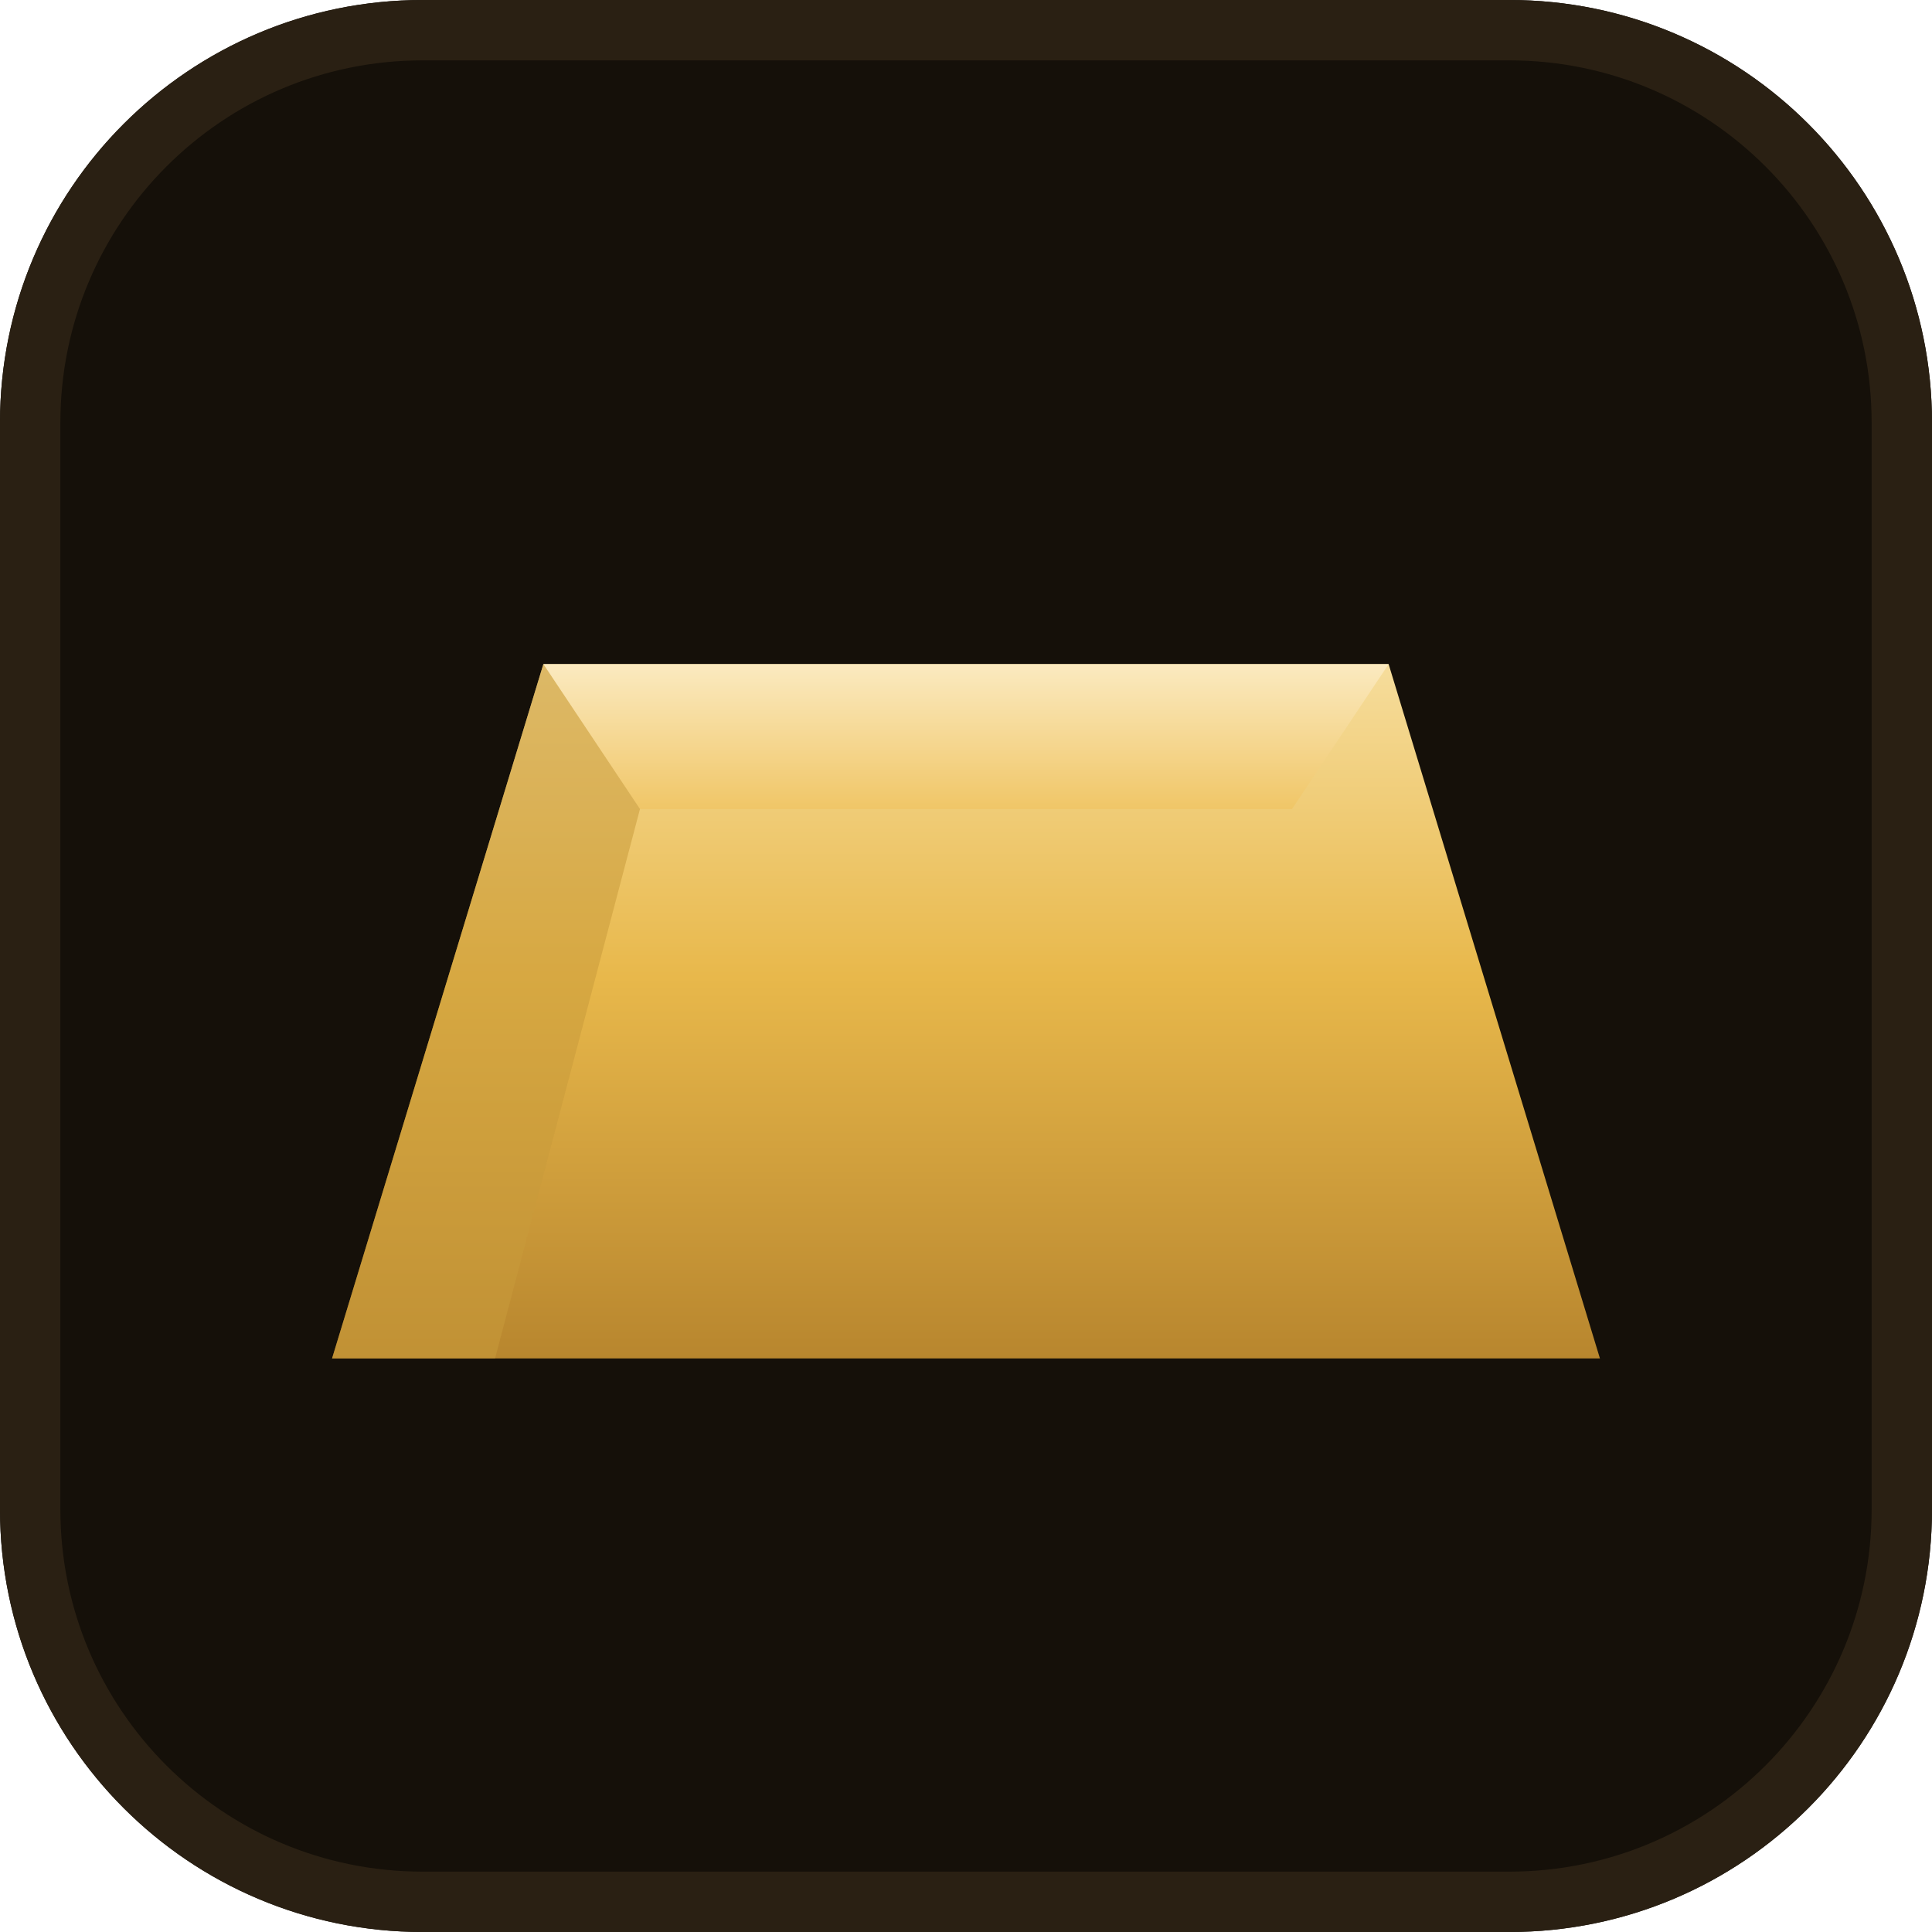
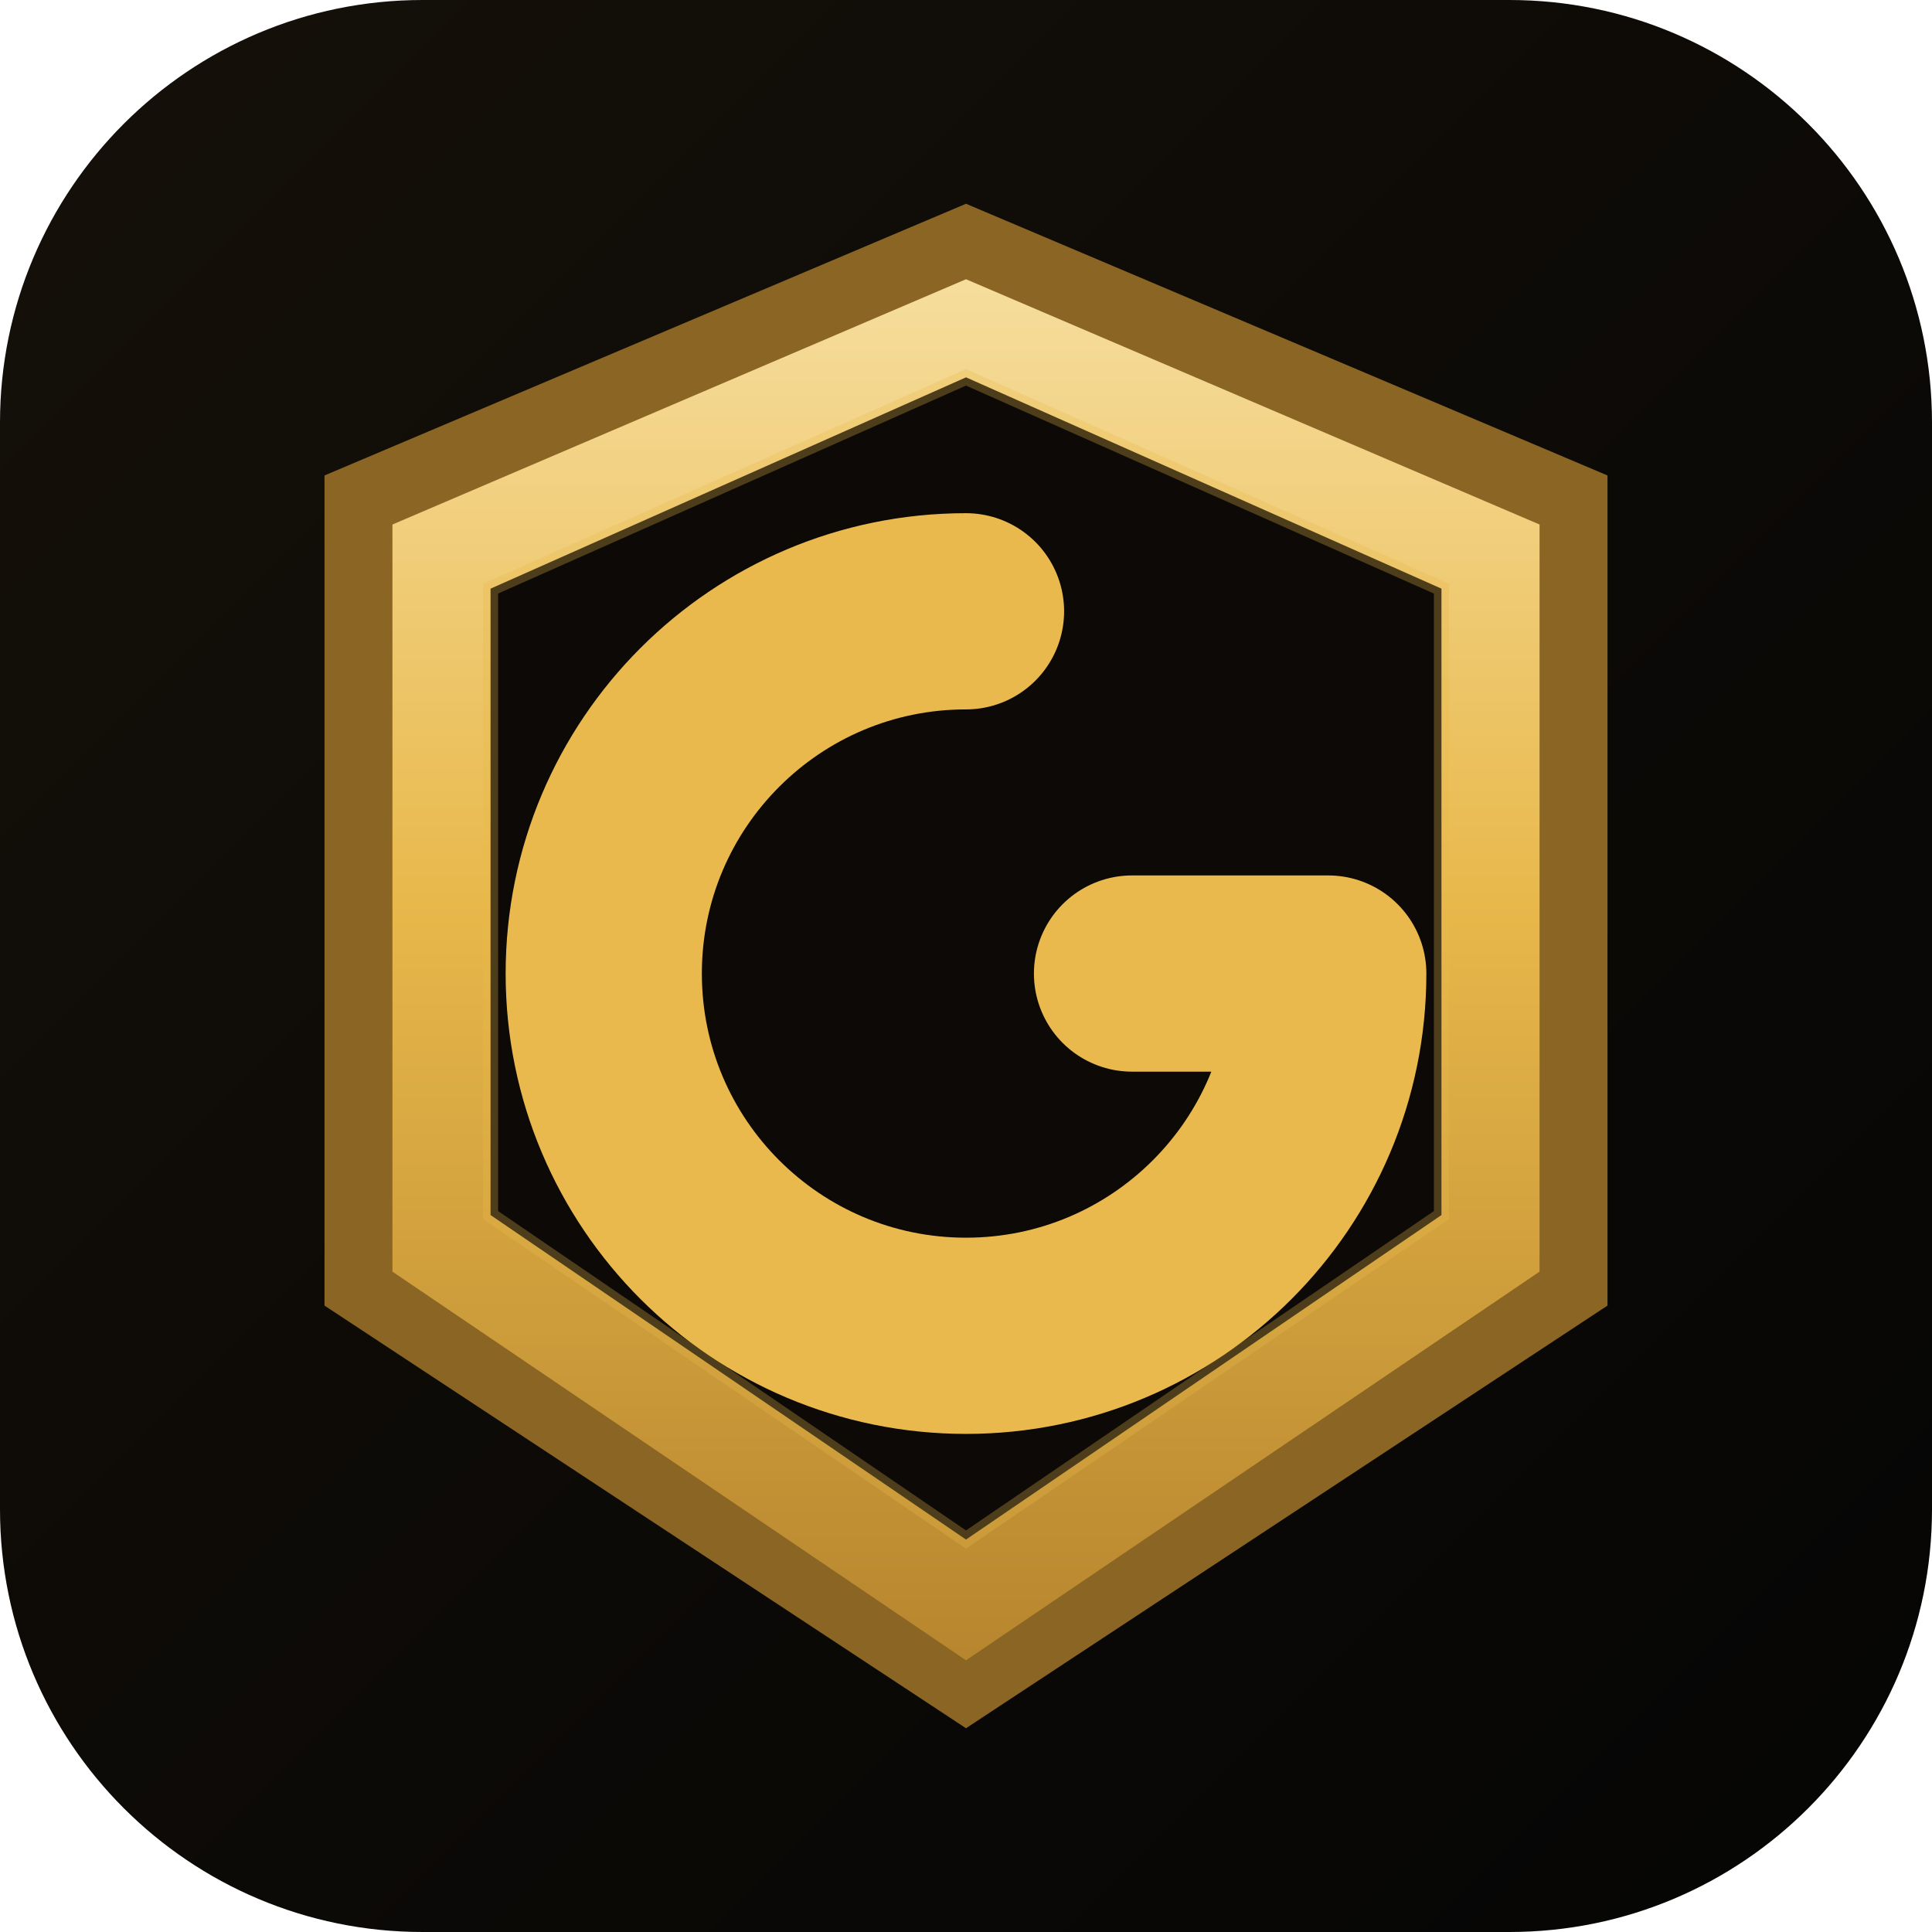
- <svg xmlns="http://www.w3.org/2000/svg" viewBox="0 0 32 32" width="32" height="32">
+ <svg xmlns="http://www.w3.org/2000/svg" viewBox="0 0 512 512" width="512" height="512">
  <defs>
-     <linearGradient id="ingot" x1="0" y1="0" x2="0" y2="1">
-       <stop offset="0%" stop-color="#f6dd9c" />
+     <linearGradient id="plate" x1="0" y1="0" x2="1" y2="1">
+       <stop offset="0" stop-color="#151009" />
+       <stop offset="1" stop-color="#050505" />
+     </linearGradient>
+     <linearGradient id="hexface" x1="0" y1="0" x2="0" y2="1">
+       <stop offset="0" stop-color="#f6dd9c" />
      <stop offset="45%" stop-color="#e8b84b" />
-       <stop offset="100%" stop-color="#b8862e" />
-     </linearGradient>
-     <linearGradient id="ingotTop" x1="0" y1="0" x2="0" y2="1">
-       <stop offset="0%" stop-color="#fbeac0" />
-       <stop offset="100%" stop-color="#f0c667" />
+       <stop offset="1" stop-color="#b8862e" />
    </linearGradient>
  </defs>
-   <rect width="32" height="32" rx="7" fill="#151009" />
-   <rect x="0.5" y="0.5" width="31" height="31" rx="6.5" fill="none" stroke="#2a2013" />
-   <path d="M9 11 L23 11 L26.5 22.5 L5.5 22.5 Z" fill="url(#ingot)" />
-   <path d="M9 11 L23 11 L21.4 13.4 L10.6 13.4 Z" fill="url(#ingotTop)" />
-   <path d="M9 11 L10.6 13.4 L8.2 22.5 L5.5 22.5 Z" fill="#c99a3a" opacity="0.55" />
+   <rect width="512" height="512" rx="112" fill="url(#plate)" />
+   <path d="M256 54 L426 126 V346 L256 458 L86 346 V126 Z" fill="#8a6524" />
+   <path d="M256 74 L408 139 V337 L256 440 L104 337 V139 Z" fill="url(#hexface)" />
+   <path d="M256 100 L382 156 V322 L256 408 L130 322 V156 Z" fill="#0c0906" stroke="#e8b84b" stroke-opacity="0.3" stroke-width="4" />
+   <path d="M256 162 A96 96 0 1 0 352 258 L300 258" fill="none" stroke="#eab94d" stroke-width="52" stroke-linecap="round" stroke-linejoin="round" />
</svg>
